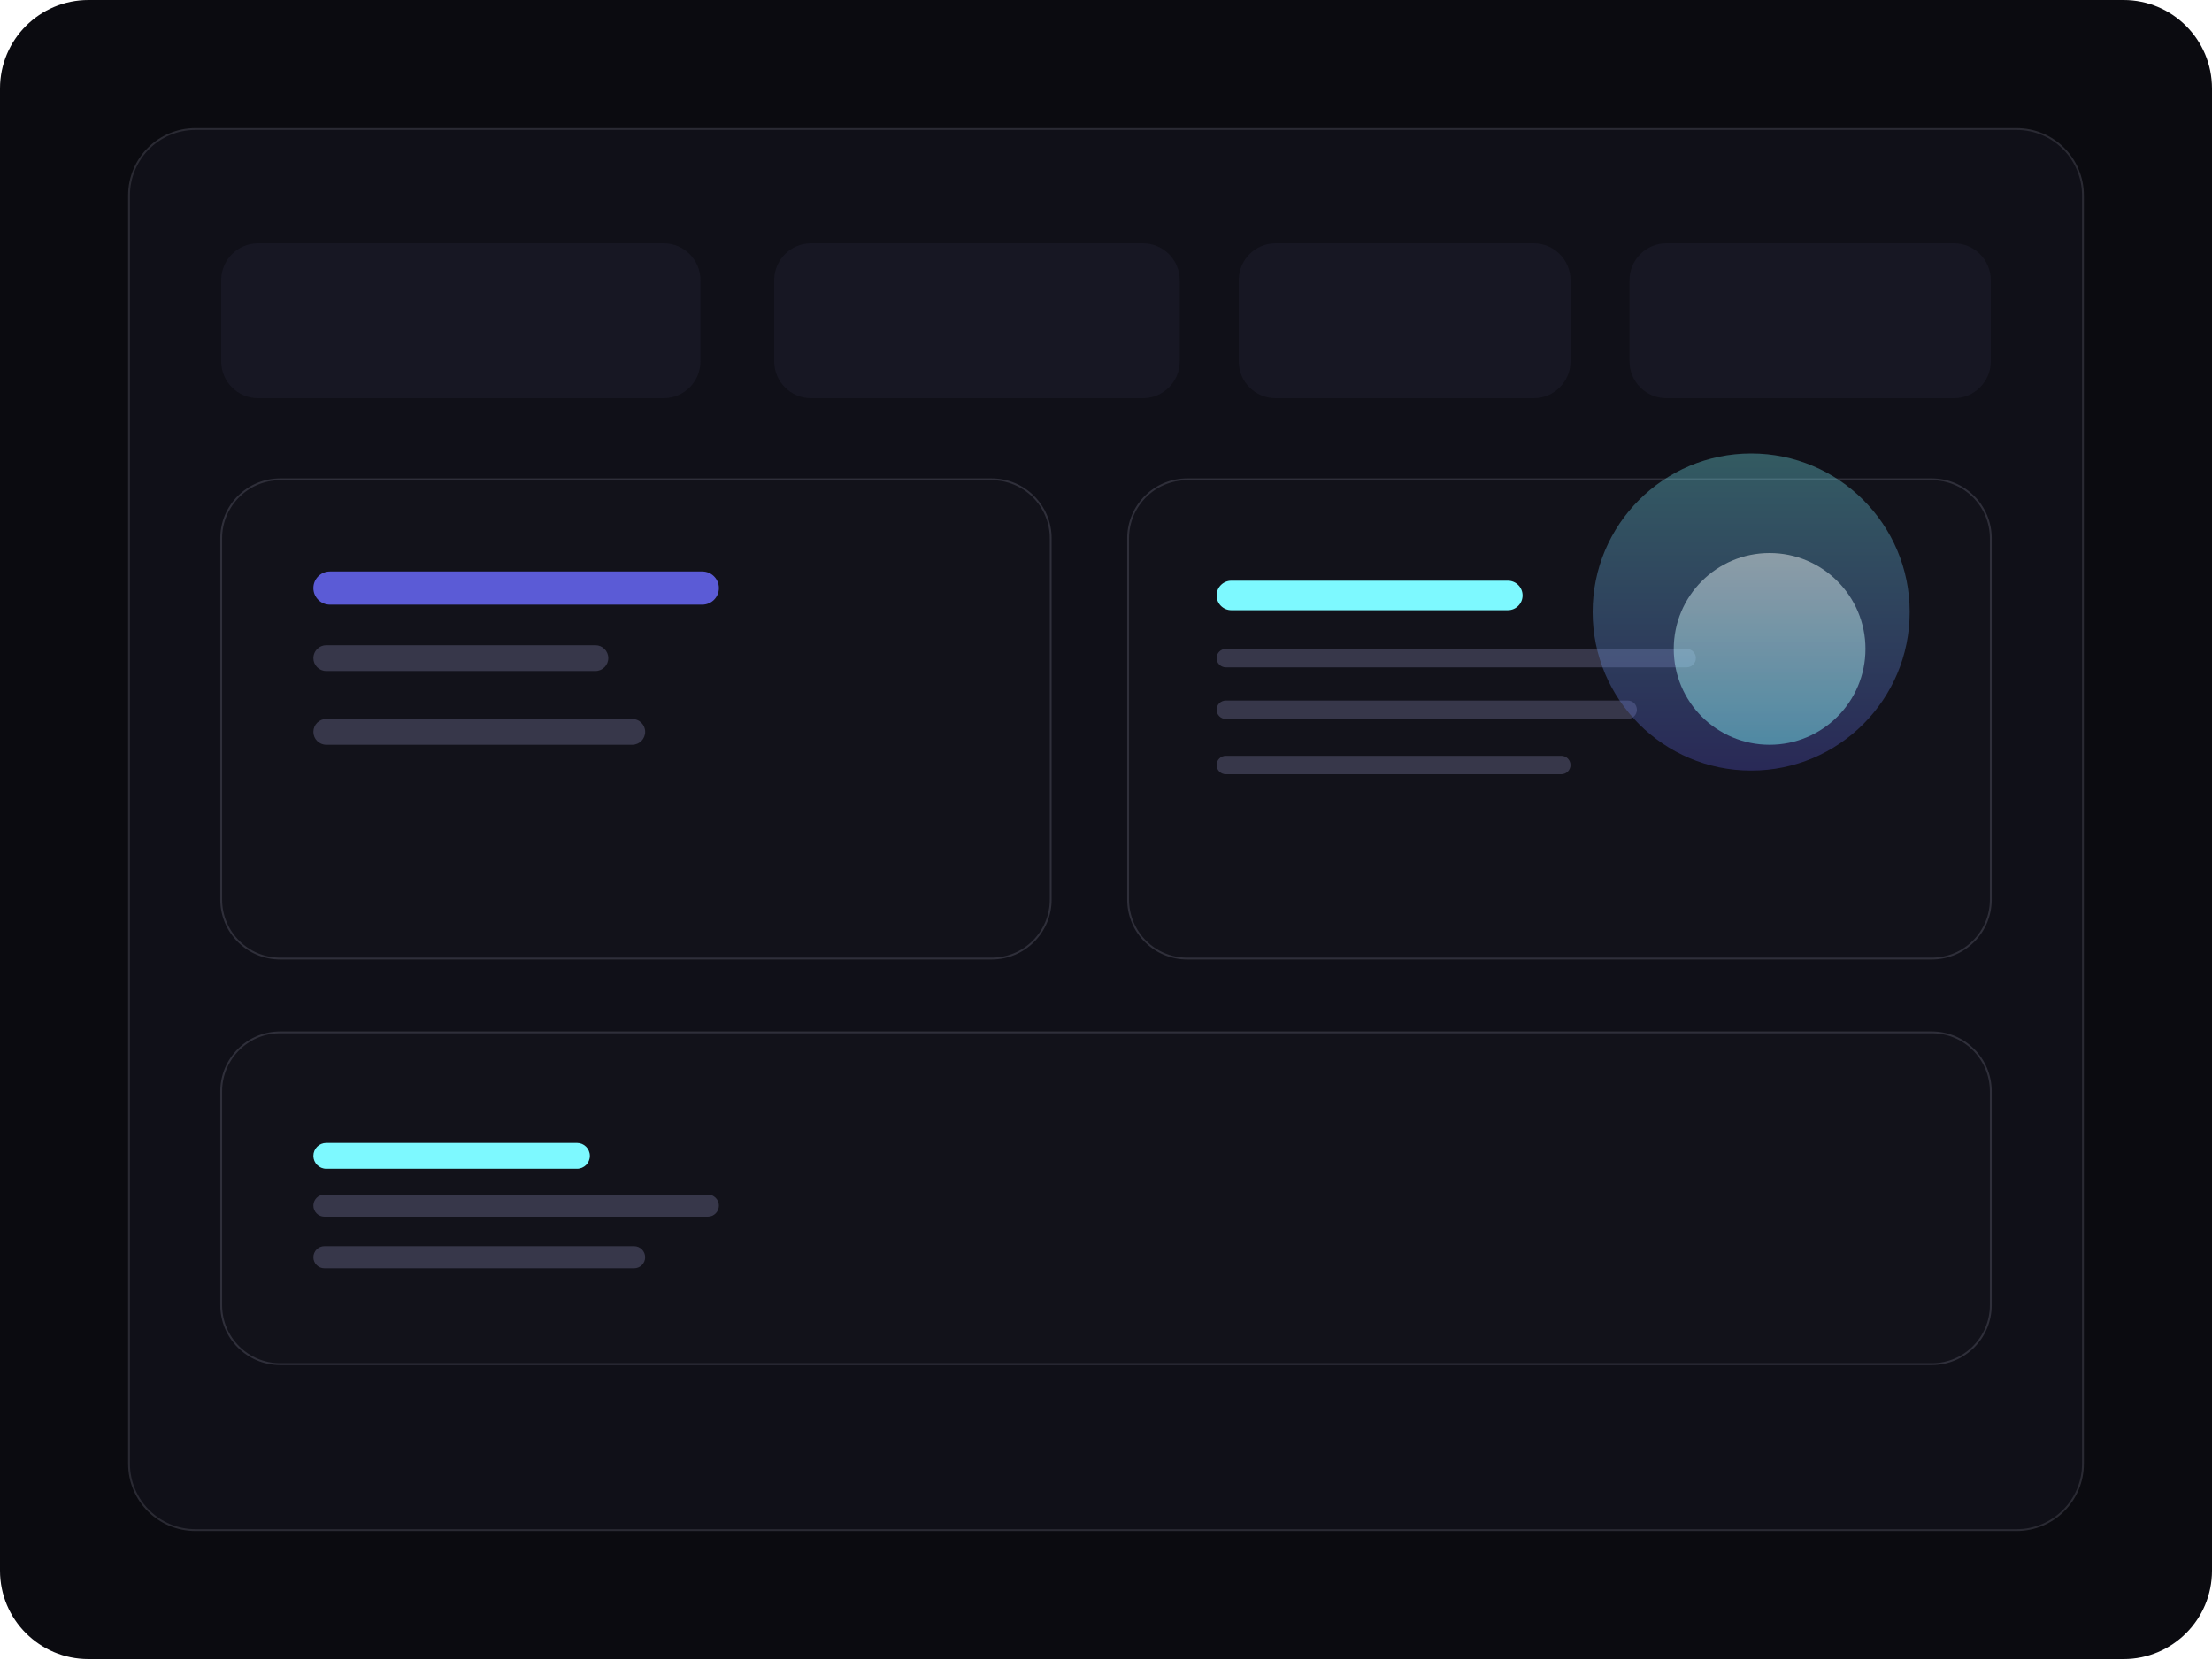
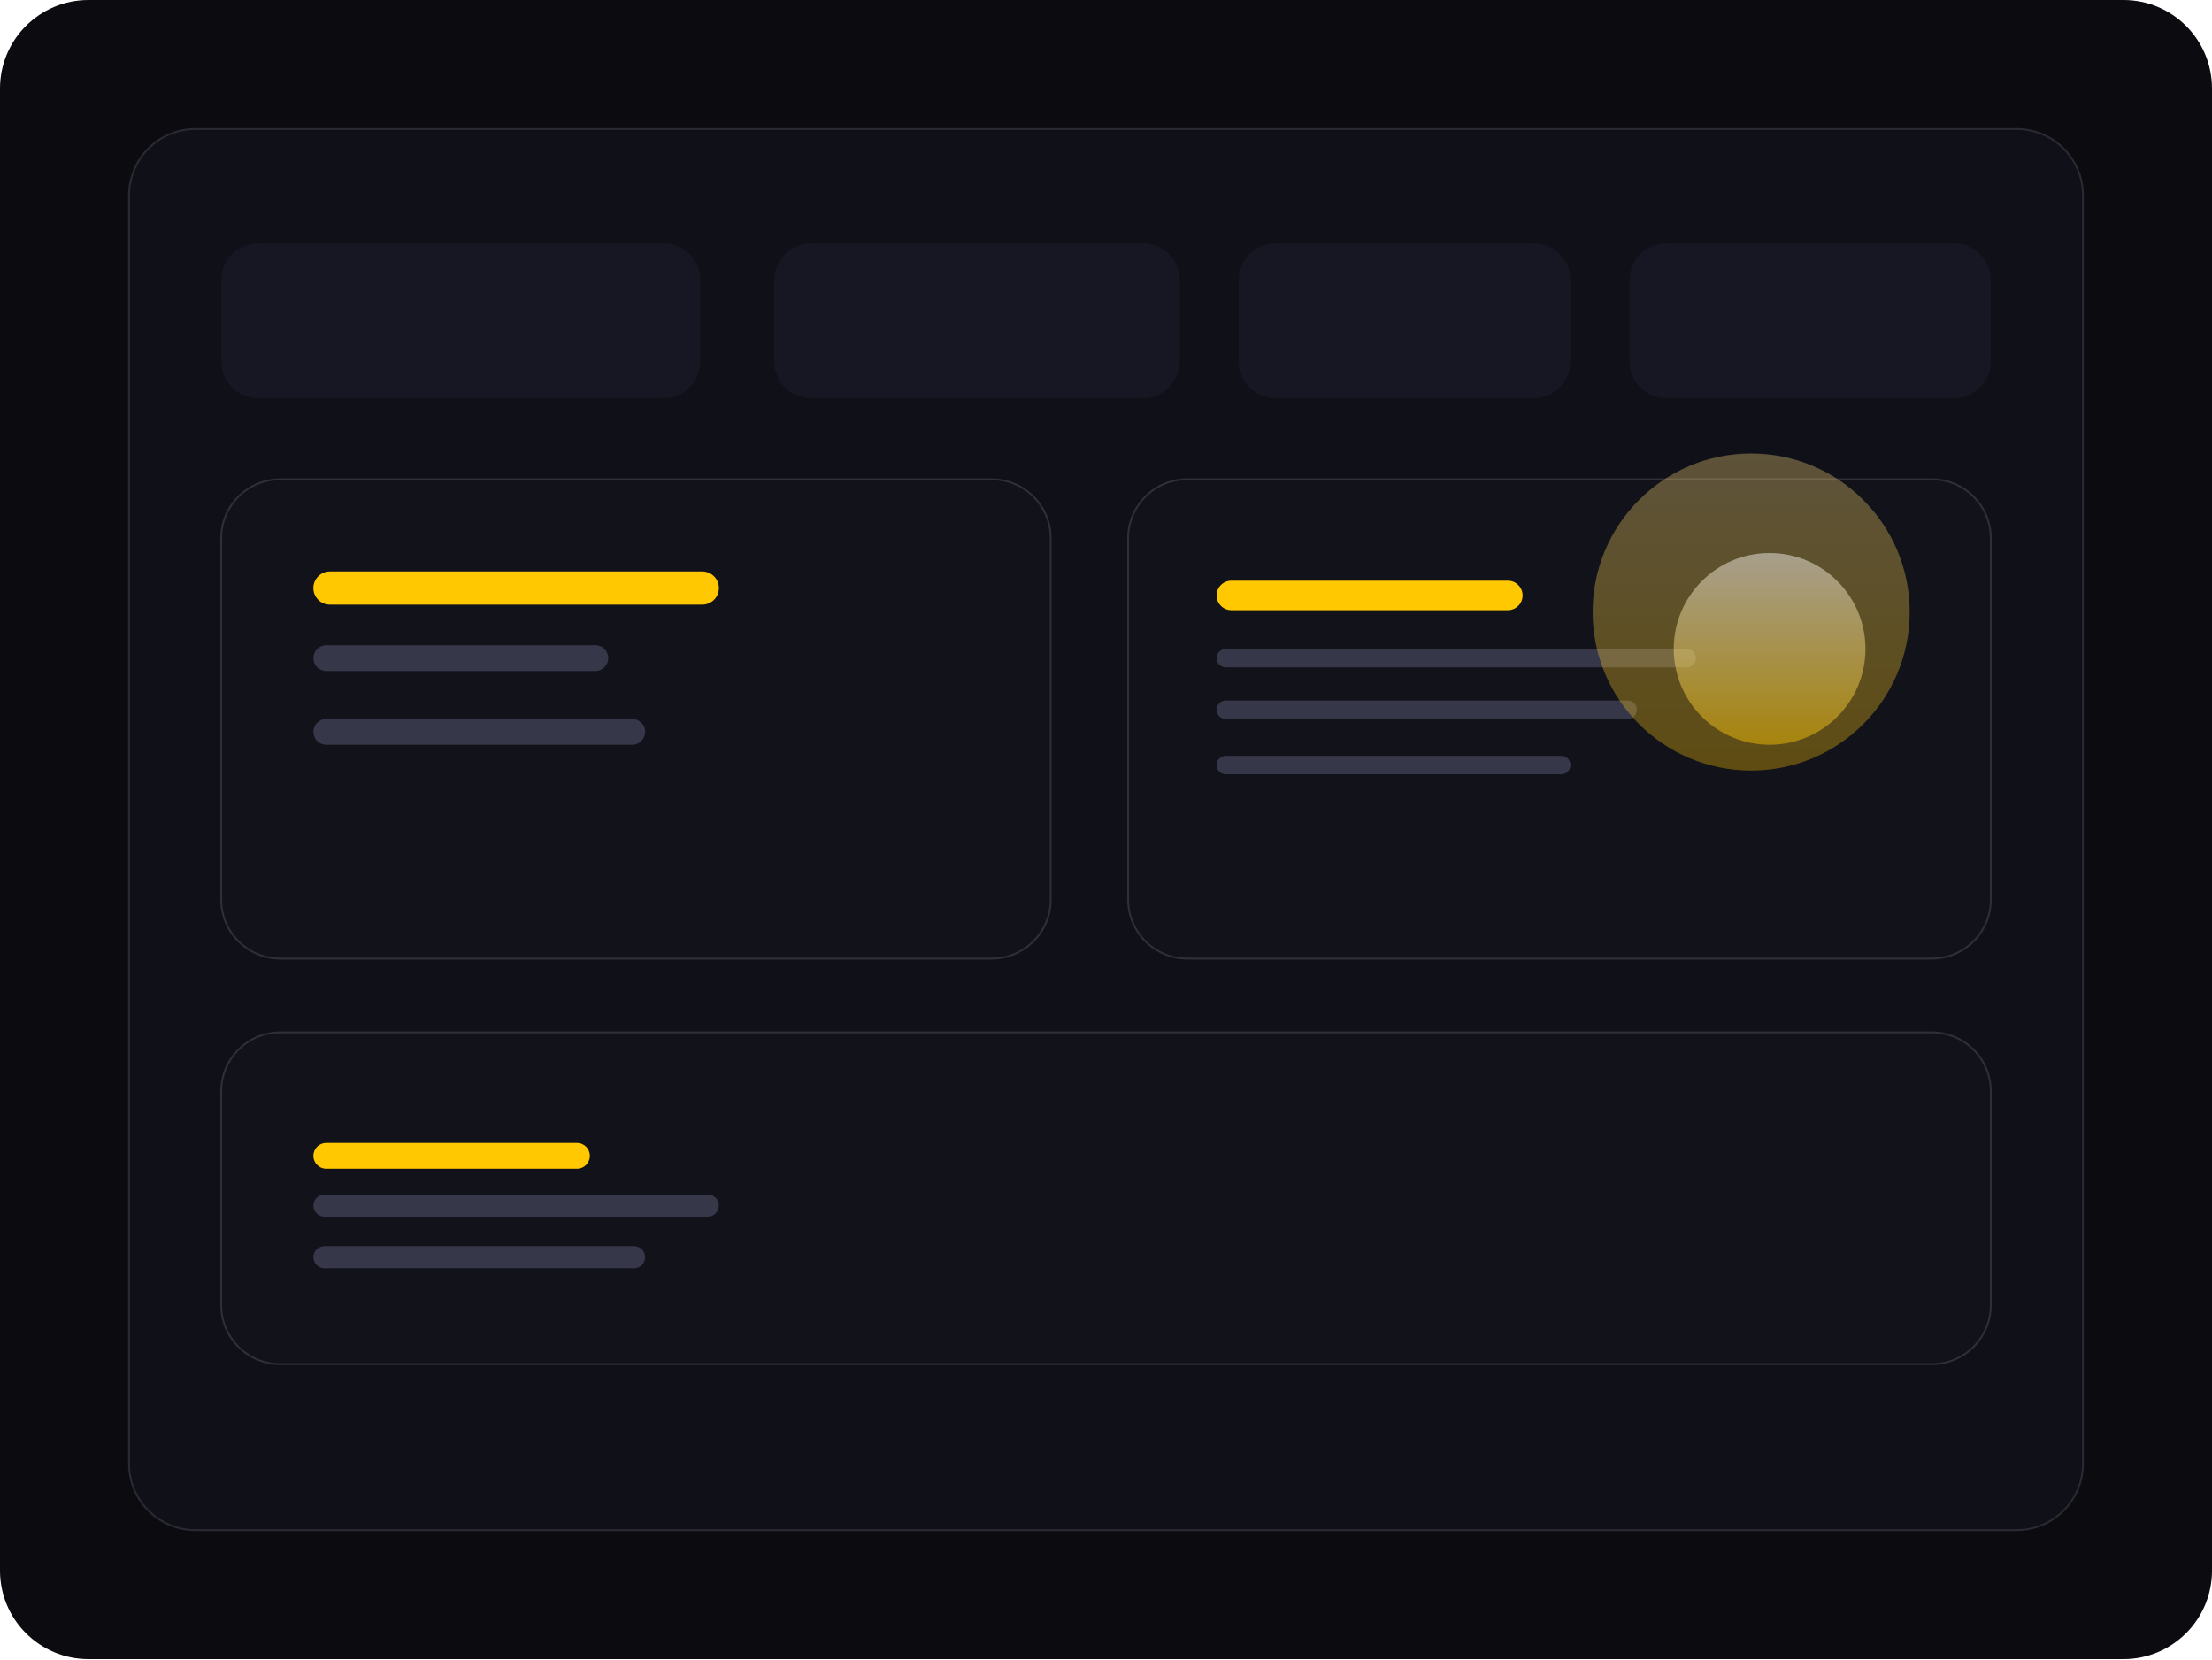
<svg xmlns="http://www.w3.org/2000/svg" width="1200" height="900" viewBox="0 0 1200 900" fill="none">
  <rect width="1200" height="900" rx="48" fill="#0B0B10" />
  <rect x="70" y="70" width="1060" height="760" rx="36" fill="#101018" stroke="#2A2A33" />
  <rect x="120" y="132" width="260" height="84" rx="20" fill="#171723" />
  <rect x="420" y="132" width="220" height="84" rx="20" fill="#171723" />
  <rect x="672" y="132" width="180" height="84" rx="20" fill="#171723" />
  <rect x="884" y="132" width="196" height="84" rx="20" fill="#171723" />
  <rect x="120" y="260" width="450" height="260" rx="32" fill="#12121A" stroke="#2F2F3A" />
  <rect x="612" y="260" width="468" height="260" rx="32" fill="#12121A" stroke="#2F2F3A" />
  <rect x="120" y="560" width="960" height="180" rx="32" fill="#12121A" stroke="#2F2F3A" />
-   <rect x="170" y="310" width="220" height="18" rx="9" fill="#5B5BD6" />
+   <rect x="170" y="310" width="220" height="18" rx="9" fill="#FFC801" />
  <rect x="170" y="350" width="160" height="14" rx="7" fill="#37374A" />
  <rect x="170" y="390" width="180" height="14" rx="7" fill="#37374A" />
-   <rect x="660" y="315" width="166" height="16" rx="8" fill="#7DF9FF" />
+   <rect x="660" y="315" width="166" height="16" rx="8" fill="#FFC801" />
  <rect x="660" y="352" width="260" height="10" rx="5" fill="#37374A" />
  <rect x="660" y="380" width="228" height="10" rx="5" fill="#37374A" />
  <rect x="660" y="410" width="192" height="10" rx="5" fill="#37374A" />
-   <rect x="170" y="620" width="150" height="14" rx="7" fill="#7DF9FF" />
+   <rect x="170" y="620" width="150" height="14" rx="7" fill="#FFC801" />
  <rect x="170" y="648" width="220" height="12" rx="6" fill="#37374A" />
  <rect x="170" y="676" width="180" height="12" rx="6" fill="#37374A" />
  <circle cx="950" cy="332" r="86" fill="url(#paint0_linear)" fill-opacity="0.32" />
  <circle cx="960" cy="352" r="52" fill="url(#paint1_linear)" fill-opacity="0.45" />
  <defs>
    <linearGradient id="paint0_linear" x1="950" y1="246" x2="950" y2="418" gradientUnits="userSpaceOnUse">
-       <stop stop-color="#7DF9FF" />
-       <stop offset="1" stop-color="#5B5BD6" />
+       <stop stop-color="#FFE082" />
+       <stop offset="1" stop-color="#FFC801" />
    </linearGradient>
    <linearGradient id="paint1_linear" x1="960" y1="300" x2="960" y2="404" gradientUnits="userSpaceOnUse">
      <stop stop-color="#FFFFFF" />
-       <stop offset="1" stop-color="#7DF9FF" />
+       <stop offset="1" stop-color="#FFC801" />
    </linearGradient>
  </defs>
</svg>
